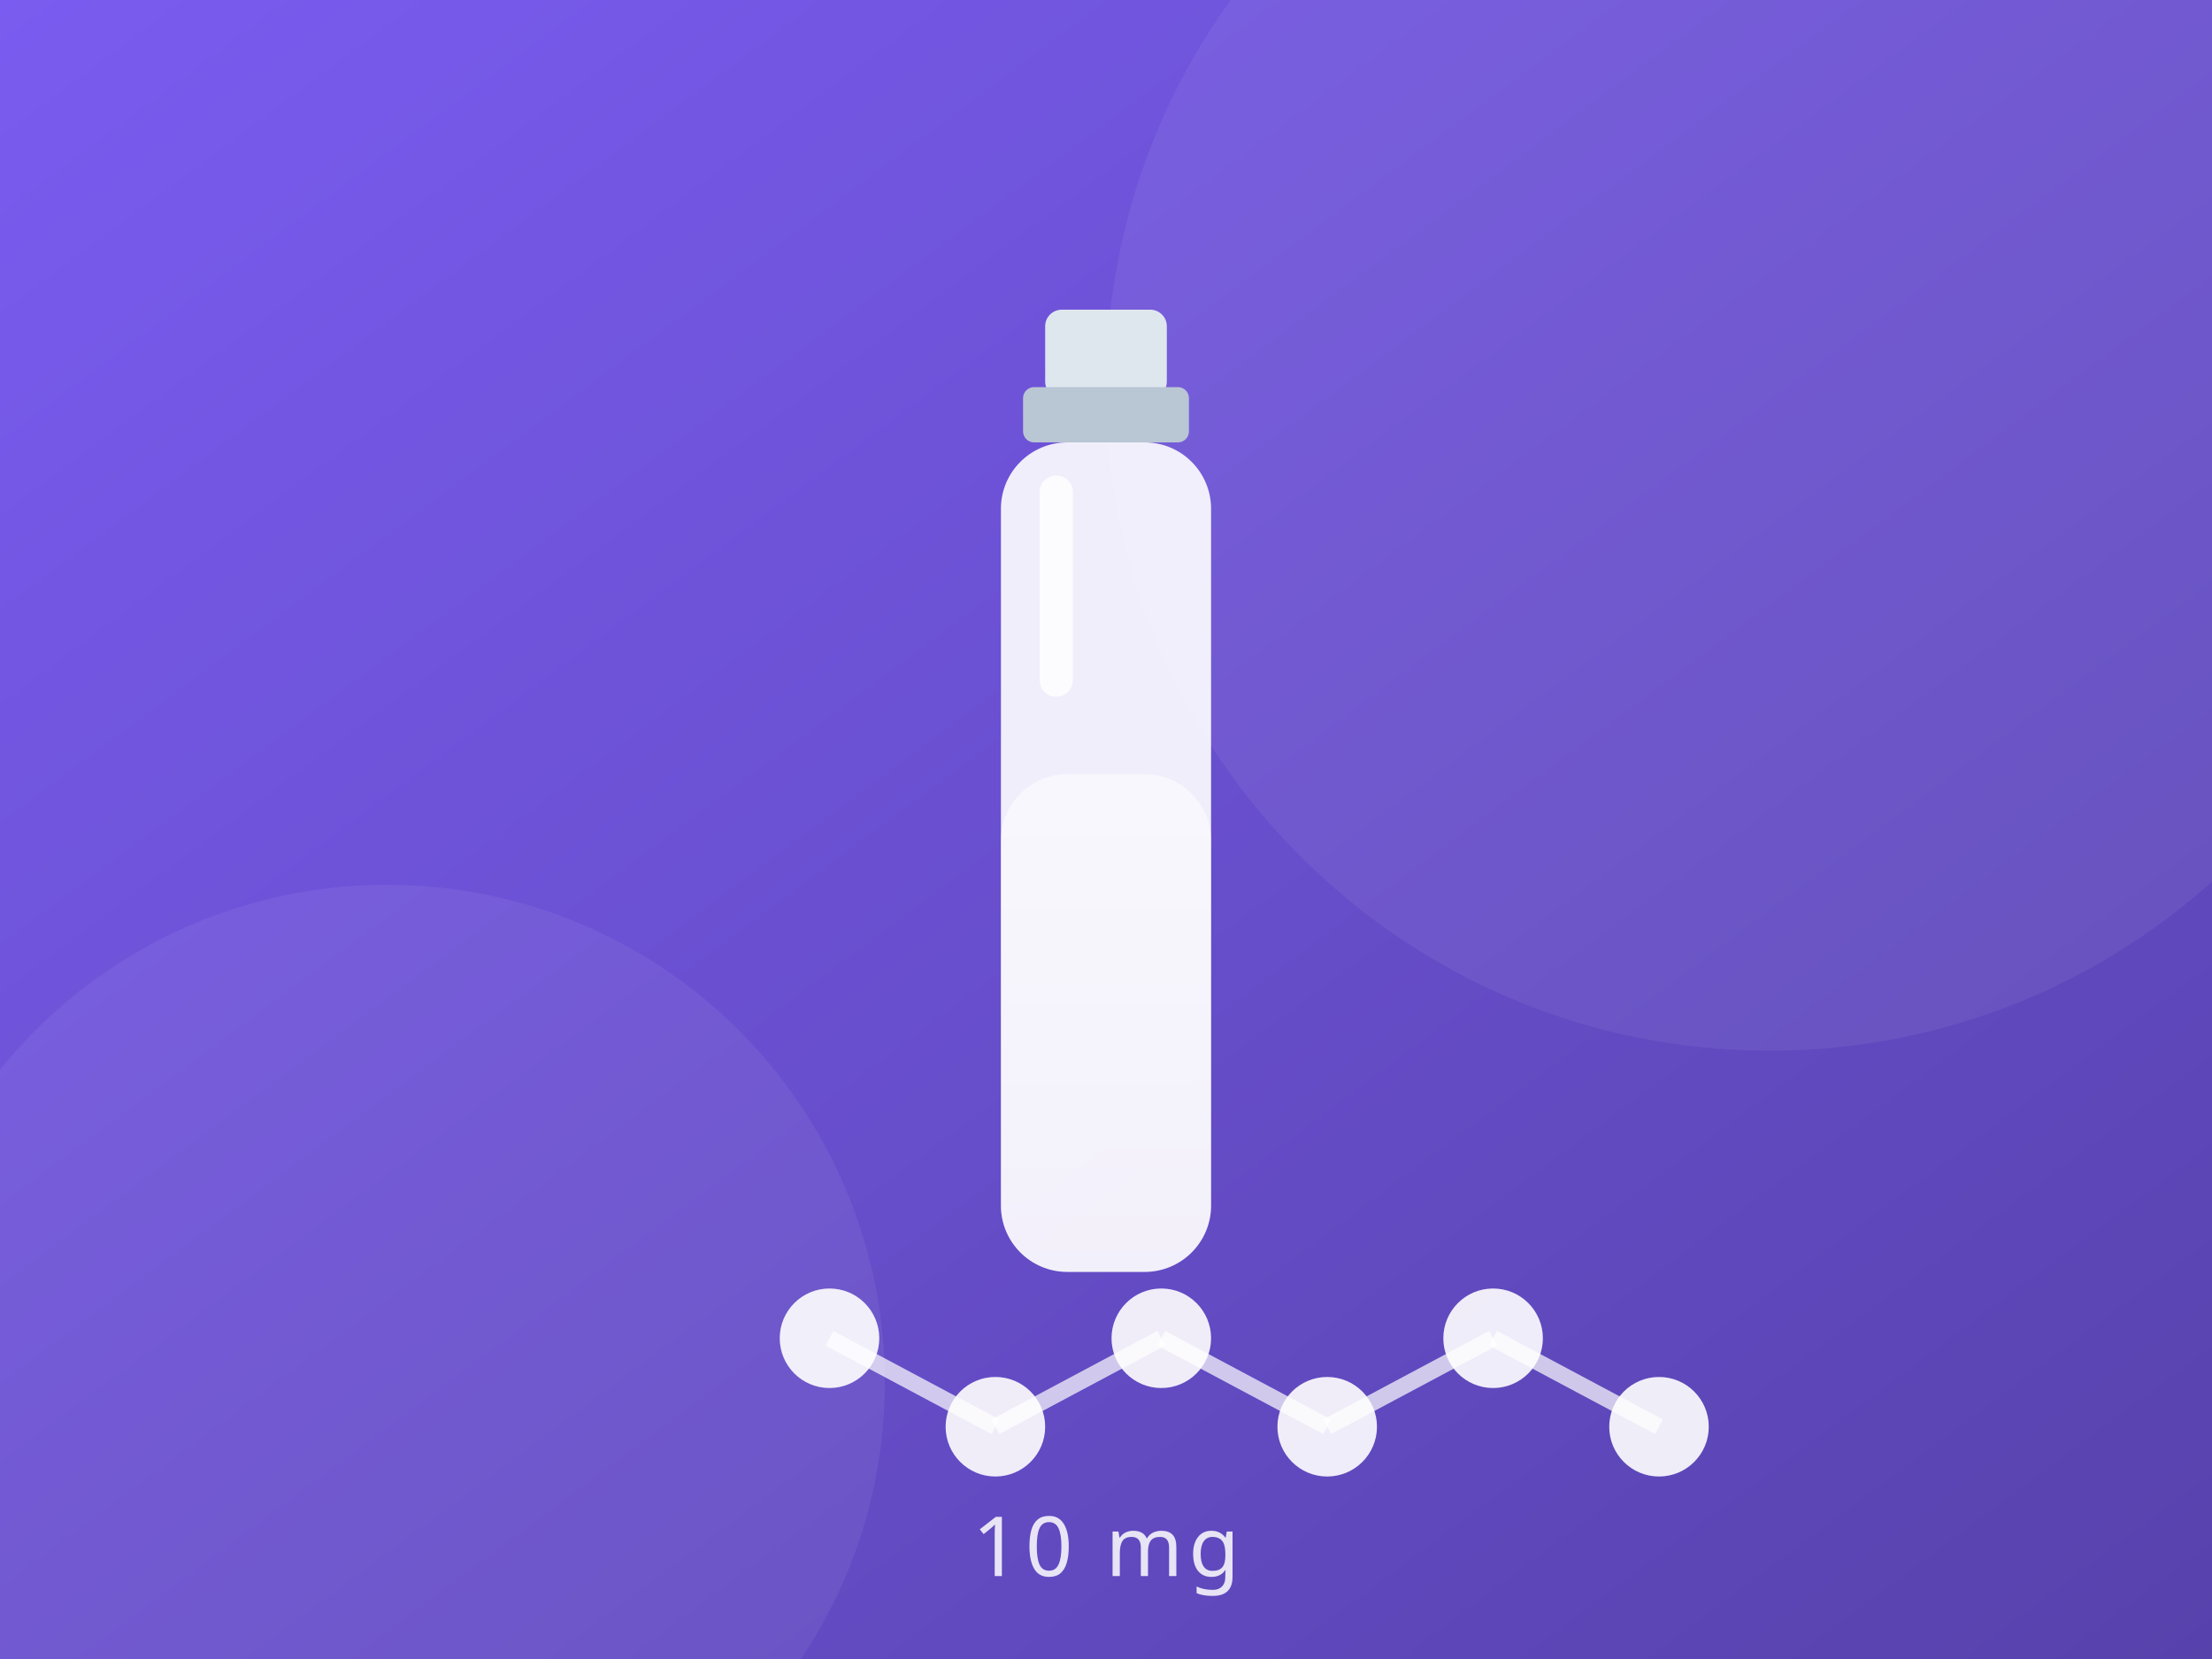
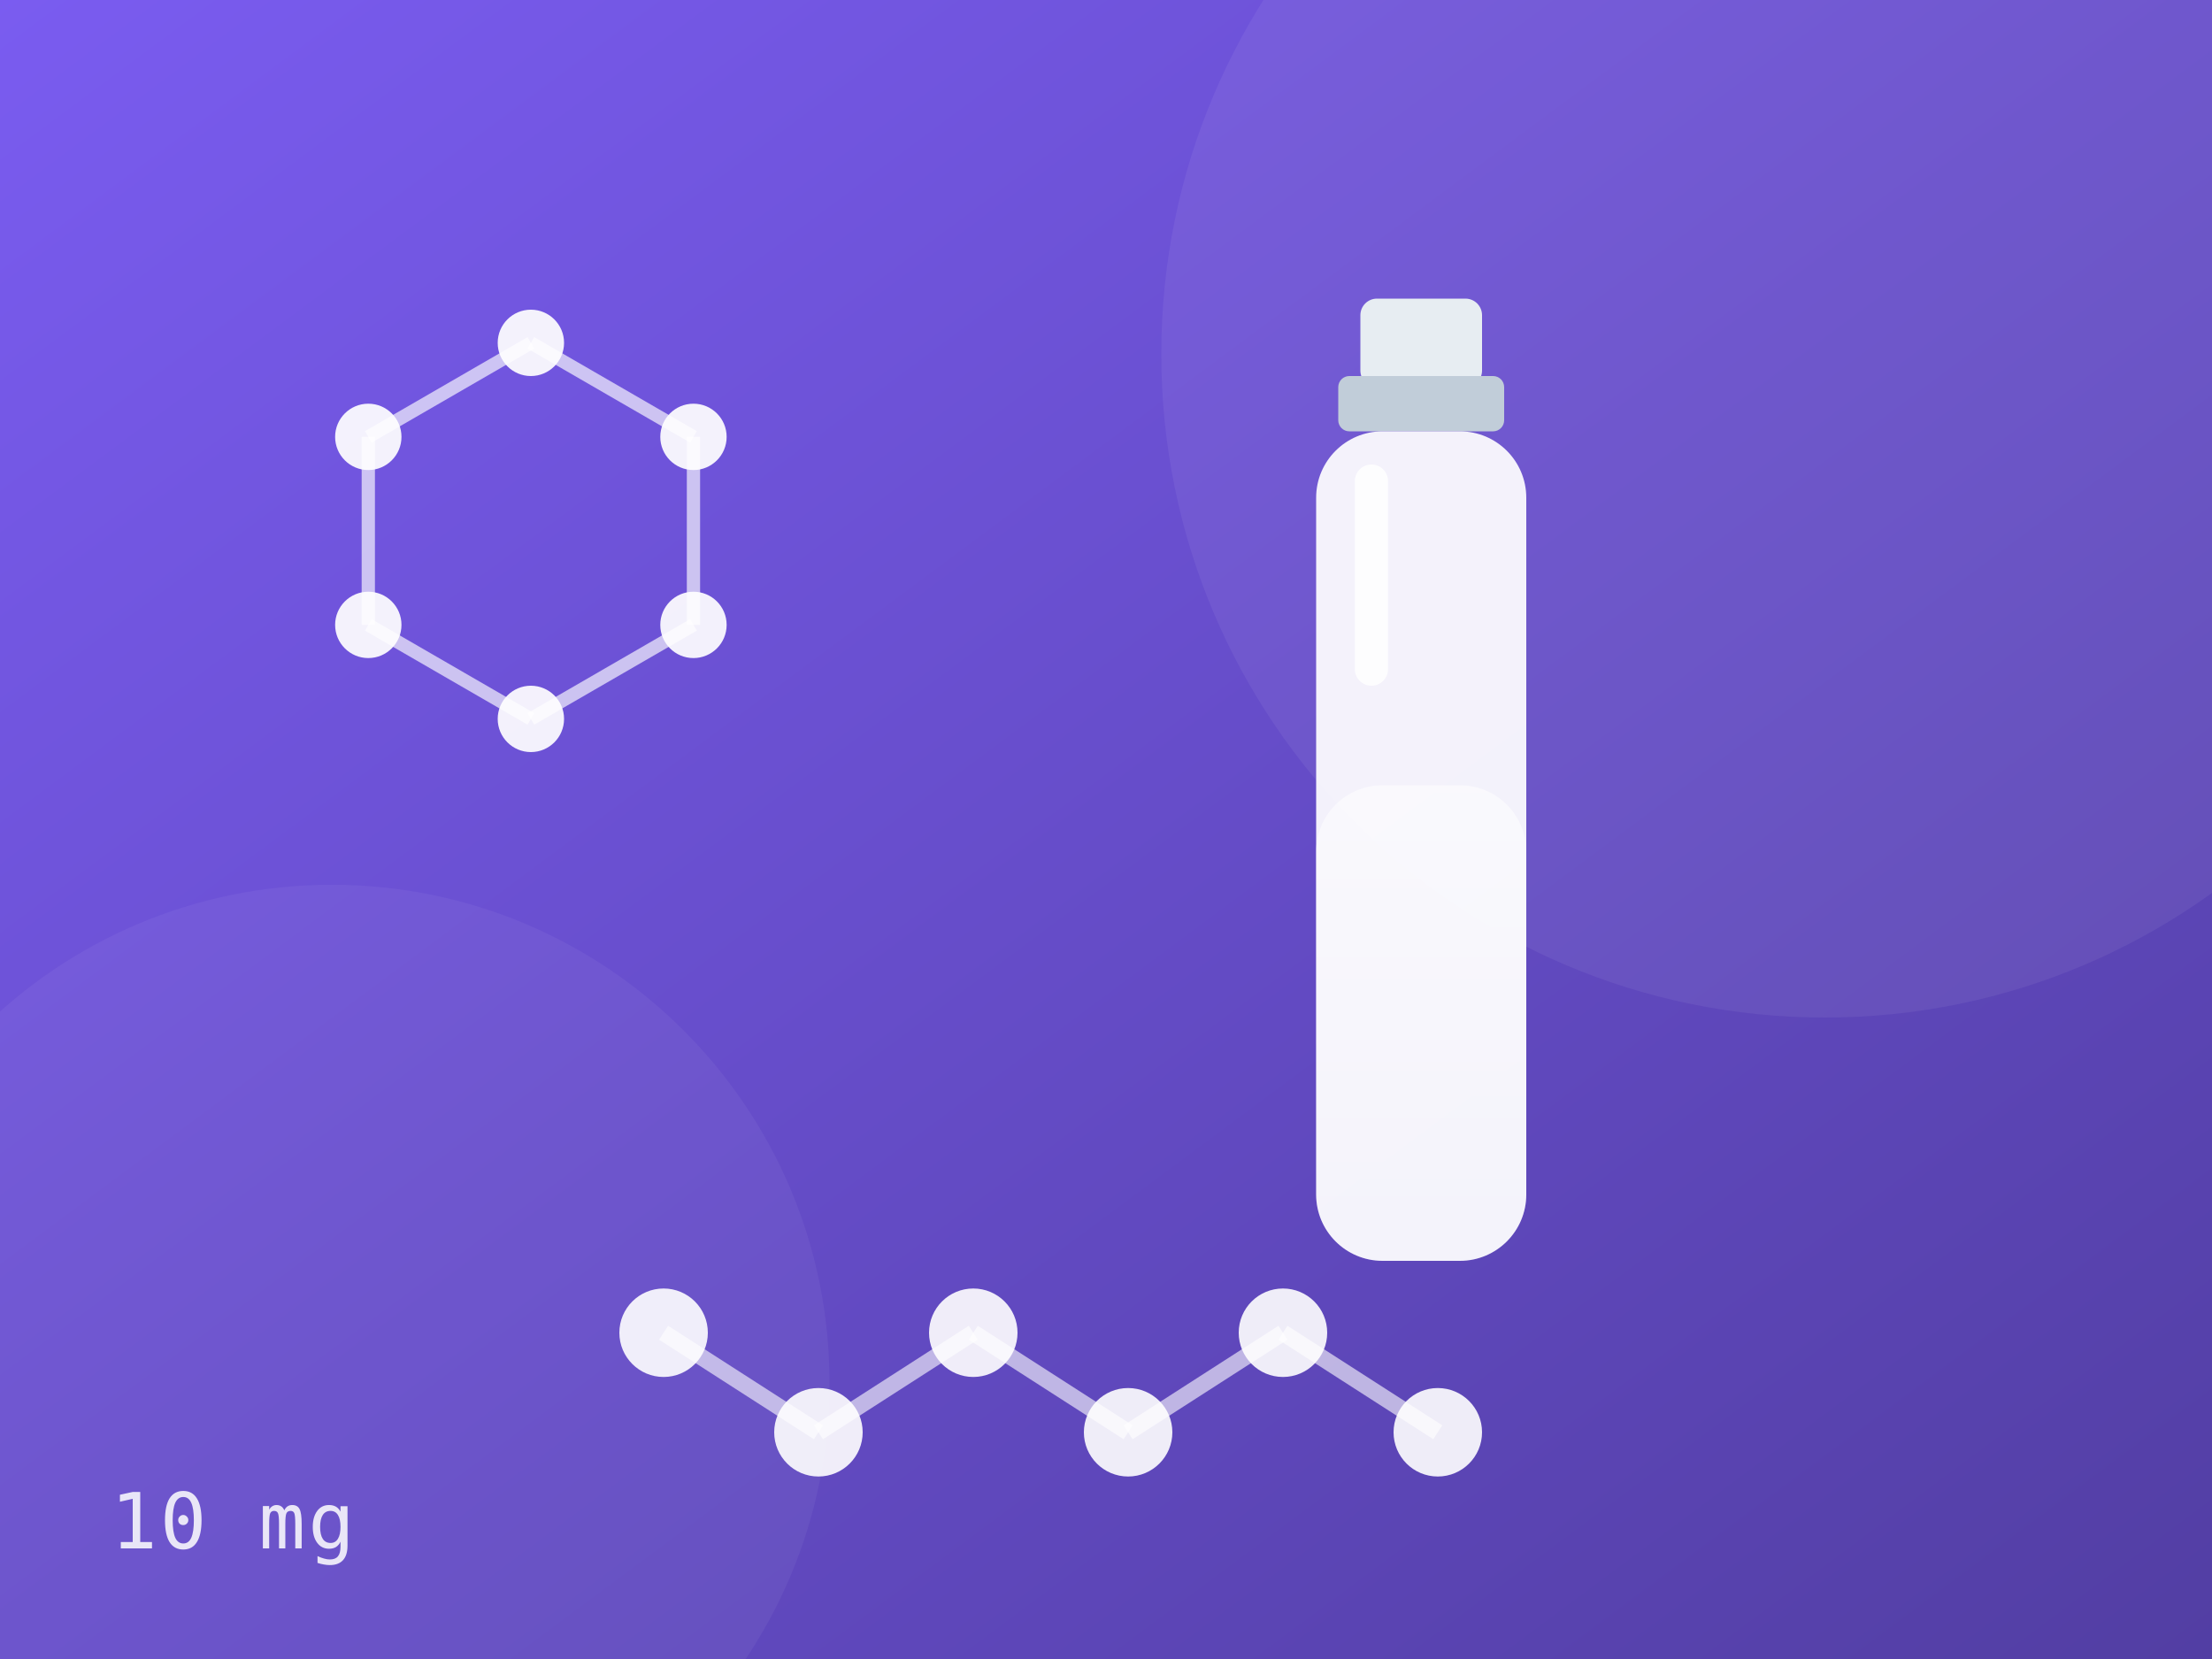
- <svg xmlns="http://www.w3.org/2000/svg" viewBox="0 0 400 300" role="img" aria-label="Matrixyl (Pal-KTTKS)">
+ <svg xmlns="http://www.w3.org/2000/svg" viewBox="0 0 400 300" role="img" aria-label="Matrixyl (Pal-KTTKS) – 10 mg Vial">
  <defs>
    <linearGradient id="bg" x1="0" y1="0" x2="1" y2="1">
      <stop offset="0" stop-color="#7a5cf0" />
-       <stop offset="1" stop-color="#5742ac" />
+       <stop offset="1" stop-color="#523ea3" />
    </linearGradient>
    <linearGradient id="liq" x1="0" y1="0" x2="0" y2="1">
-       <stop offset="0" stop-color="#ffffff" stop-opacity=".55" />
-       <stop offset="1" stop-color="#ffffff" stop-opacity=".15" />
+       <stop offset="0" stop-color="#fff" stop-opacity=".55" />
+       <stop offset="1" stop-color="#fff" stop-opacity=".12" />
    </linearGradient>
  </defs>
  <rect width="400" height="300" fill="url(#bg)" />
-   <circle cx="320" cy="70" r="120" fill="#ffffff" opacity="0.06" />
-   <circle cx="70" cy="250" r="90" fill="#ffffff" opacity="0.06" />
-   <circle cx="150" cy="242" r="9" fill="#fff" opacity="0.9" />
-   <line x1="150" y1="242" x2="180" y2="258" stroke="#fff" stroke-width="3" opacity="0.7" />
-   <circle cx="180" cy="258" r="9" fill="#fff" opacity="0.9" />
-   <line x1="180" y1="258" x2="210" y2="242" stroke="#fff" stroke-width="3" opacity="0.7" />
-   <circle cx="210" cy="242" r="9" fill="#fff" opacity="0.9" />
-   <line x1="210" y1="242" x2="240" y2="258" stroke="#fff" stroke-width="3" opacity="0.7" />
-   <circle cx="240" cy="258" r="9" fill="#fff" opacity="0.9" />
-   <line x1="240" y1="258" x2="270" y2="242" stroke="#fff" stroke-width="3" opacity="0.7" />
-   <circle cx="270" cy="242" r="9" fill="#fff" opacity="0.9" />
-   <line x1="270" y1="242" x2="300" y2="258" stroke="#fff" stroke-width="3" opacity="0.7" />
-   <circle cx="300" cy="258" r="9" fill="#fff" opacity="0.9" />
-   <g transform="translate(175,70)">
-     <rect x="14" y="-14" width="22" height="16" rx="3" fill="#dfe7ee" />
-     <rect x="10" y="0" width="30" height="10" rx="2" fill="#b9c6d4" />
-     <rect x="6" y="10" width="38" height="150" rx="12" fill="#ffffff" opacity="0.9" />
-     <rect x="6" y="70" width="38" height="90" rx="12" fill="url(#liq)" />
-     <rect x="13" y="16" width="6" height="40" rx="3" fill="#ffffff" opacity="0.8" />
+   <circle cx="330" cy="64" r="120" fill="#fff" opacity="0.06" />
+   <circle cx="60" cy="250" r="90" fill="#fff" opacity="0.05" />
+   <line x1="96.0" y1="62.0" x2="125.4" y2="79.0" stroke="#fff" stroke-width="2.4" opacity="0.65" />
+   <line x1="125.4" y1="79.0" x2="125.4" y2="113.0" stroke="#fff" stroke-width="2.4" opacity="0.65" />
+   <line x1="125.4" y1="113.0" x2="96.0" y2="130.0" stroke="#fff" stroke-width="2.4" opacity="0.65" />
+   <line x1="96.0" y1="130.0" x2="66.6" y2="113.0" stroke="#fff" stroke-width="2.4" opacity="0.65" />
+   <line x1="66.6" y1="113.0" x2="66.6" y2="79.0" stroke="#fff" stroke-width="2.4" opacity="0.65" />
+   <line x1="66.6" y1="79.0" x2="96.0" y2="62.0" stroke="#fff" stroke-width="2.4" opacity="0.65" />
+   <circle cx="96.0" cy="62.0" r="6" fill="#fff" opacity="0.92" />
+   <circle cx="125.4" cy="79.0" r="6" fill="#fff" opacity="0.92" />
+   <circle cx="125.4" cy="113.0" r="6" fill="#fff" opacity="0.92" />
+   <circle cx="96.0" cy="130.0" r="6" fill="#fff" opacity="0.92" />
+   <circle cx="66.6" cy="113.0" r="6" fill="#fff" opacity="0.92" />
+   <circle cx="66.6" cy="79.0" r="6" fill="#fff" opacity="0.92" />
+   <circle cx="120" cy="241" r="8" fill="#fff" opacity="0.9" />
+   <line x1="120" y1="241" x2="148" y2="259" stroke="#fff" stroke-width="3" opacity="0.6" />
+   <circle cx="148" cy="259" r="8" fill="#fff" opacity="0.9" />
+   <line x1="148" y1="259" x2="176" y2="241" stroke="#fff" stroke-width="3" opacity="0.6" />
+   <circle cx="176" cy="241" r="8" fill="#fff" opacity="0.9" />
+   <line x1="176" y1="241" x2="204" y2="259" stroke="#fff" stroke-width="3" opacity="0.6" />
+   <circle cx="204" cy="259" r="8" fill="#fff" opacity="0.9" />
+   <line x1="204" y1="259" x2="232" y2="241" stroke="#fff" stroke-width="3" opacity="0.6" />
+   <circle cx="232" cy="241" r="8" fill="#fff" opacity="0.9" />
+   <line x1="232" y1="241" x2="260" y2="259" stroke="#fff" stroke-width="3" opacity="0.6" />
+   <circle cx="260" cy="259" r="8" fill="#fff" opacity="0.9" />
+   <g transform="translate(232,68)">
+     <rect x="14" y="-14" width="22" height="16" rx="3" fill="#e7edf2" />
+     <rect x="10" y="0" width="30" height="10" rx="2" fill="#c1cdd9" />
+     <rect x="6" y="10" width="38" height="150" rx="12" fill="#fff" opacity="0.92" />
+     <rect x="6" y="74" width="38" height="86" rx="12" fill="url(#liq)" />
+     <rect x="13" y="16" width="6" height="40" rx="3" fill="#fff" opacity="0.85" />
  </g>
-   <text x="200" y="285" text-anchor="middle" font-family="Space Grotesk, sans-serif" font-size="15" fill="#ffffff" opacity="0.85" letter-spacing="1">10 mg</text>
+   <text x="20" y="280" font-family="'Spline Sans Mono', monospace" font-size="14" fill="#fff" opacity="0.85" letter-spacing="0.5">10 mg</text>
</svg>
